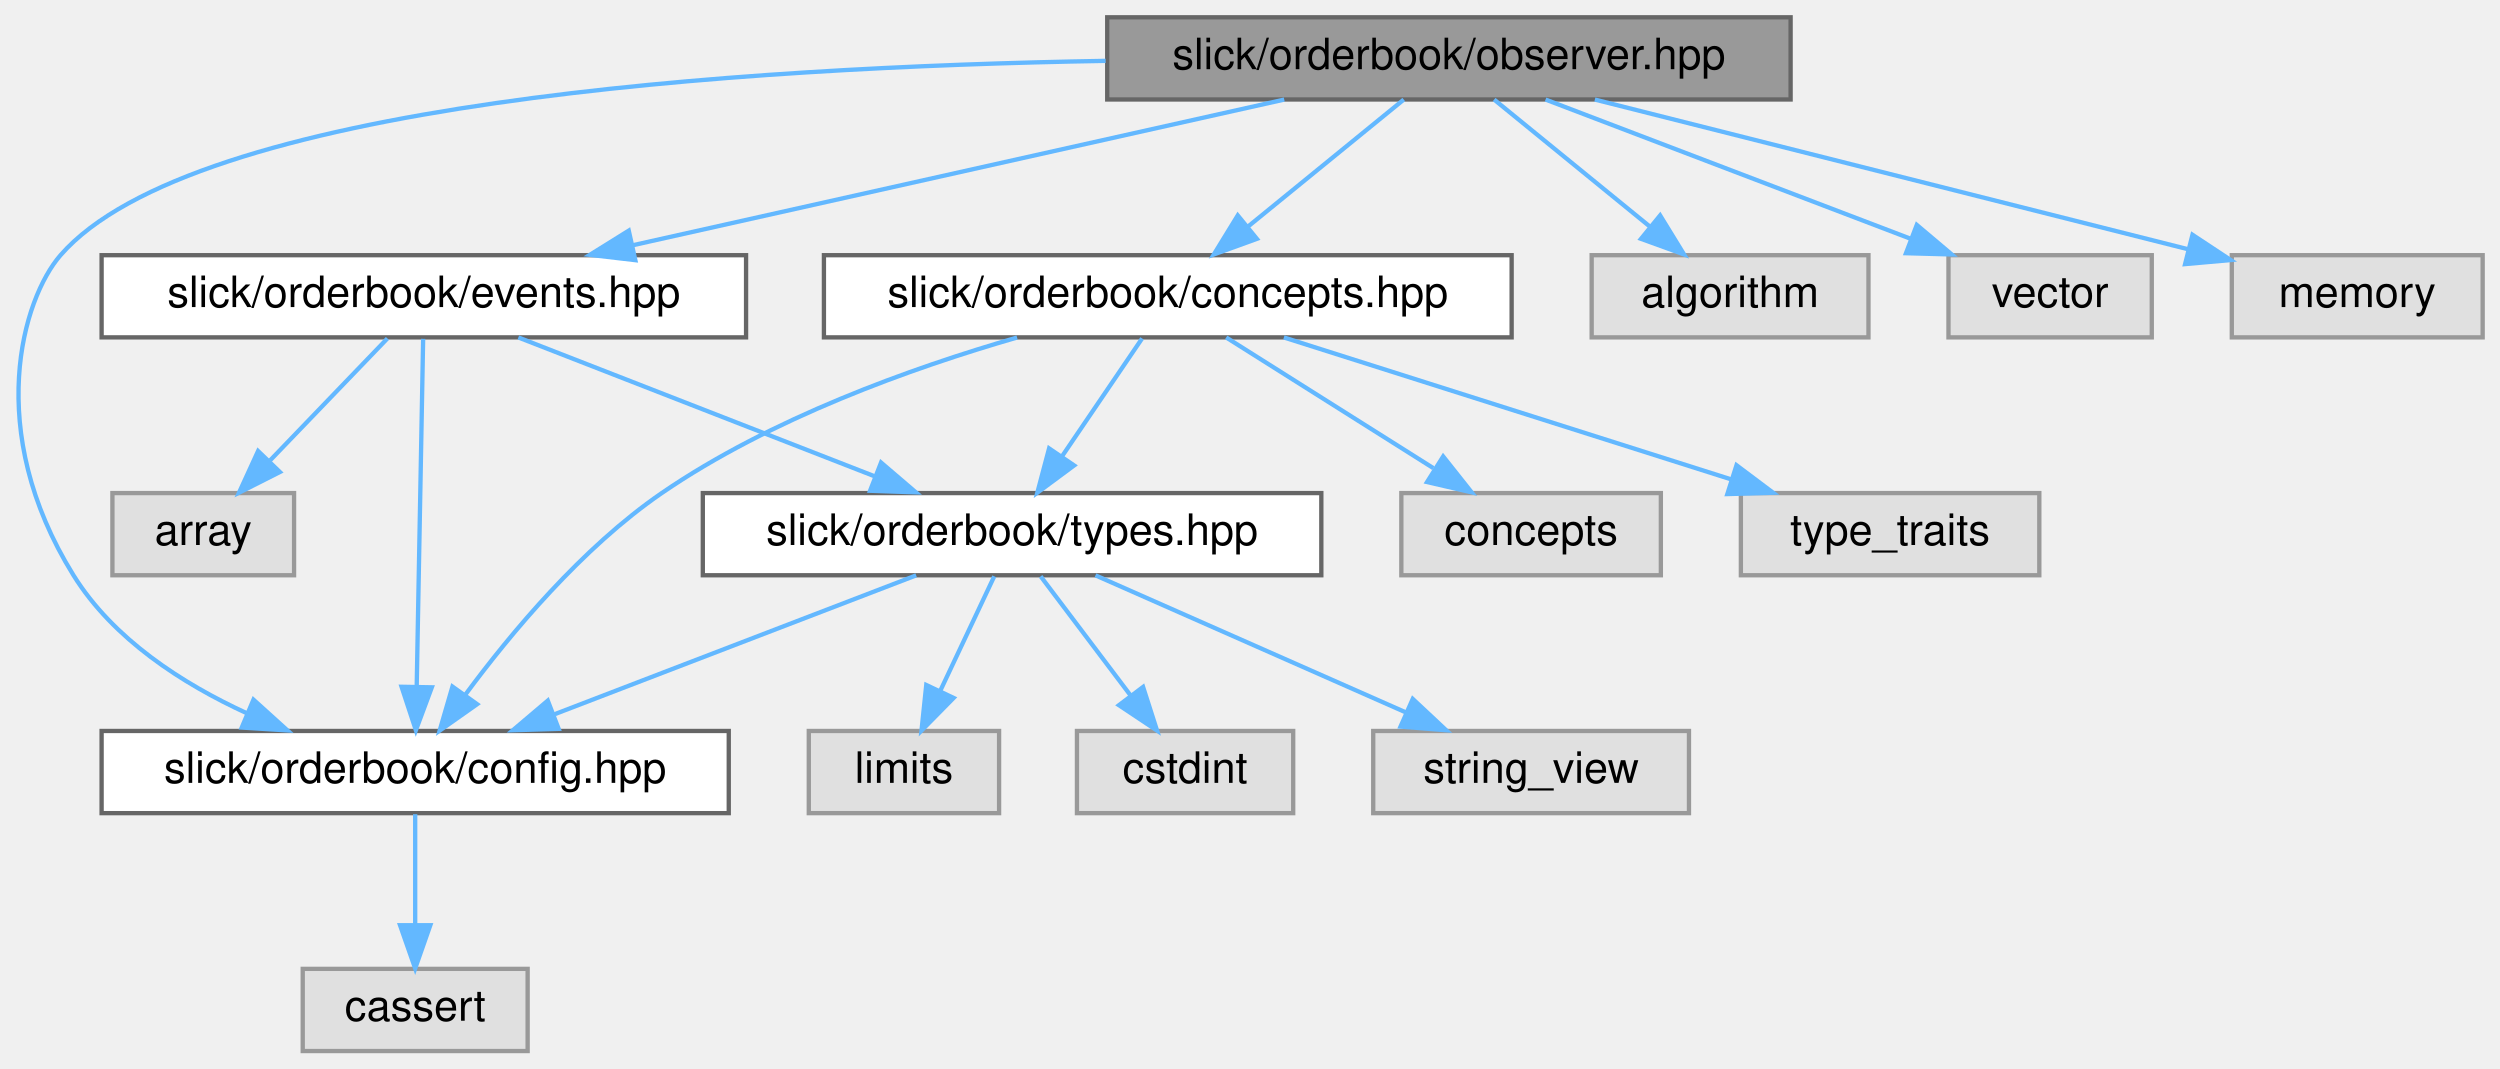
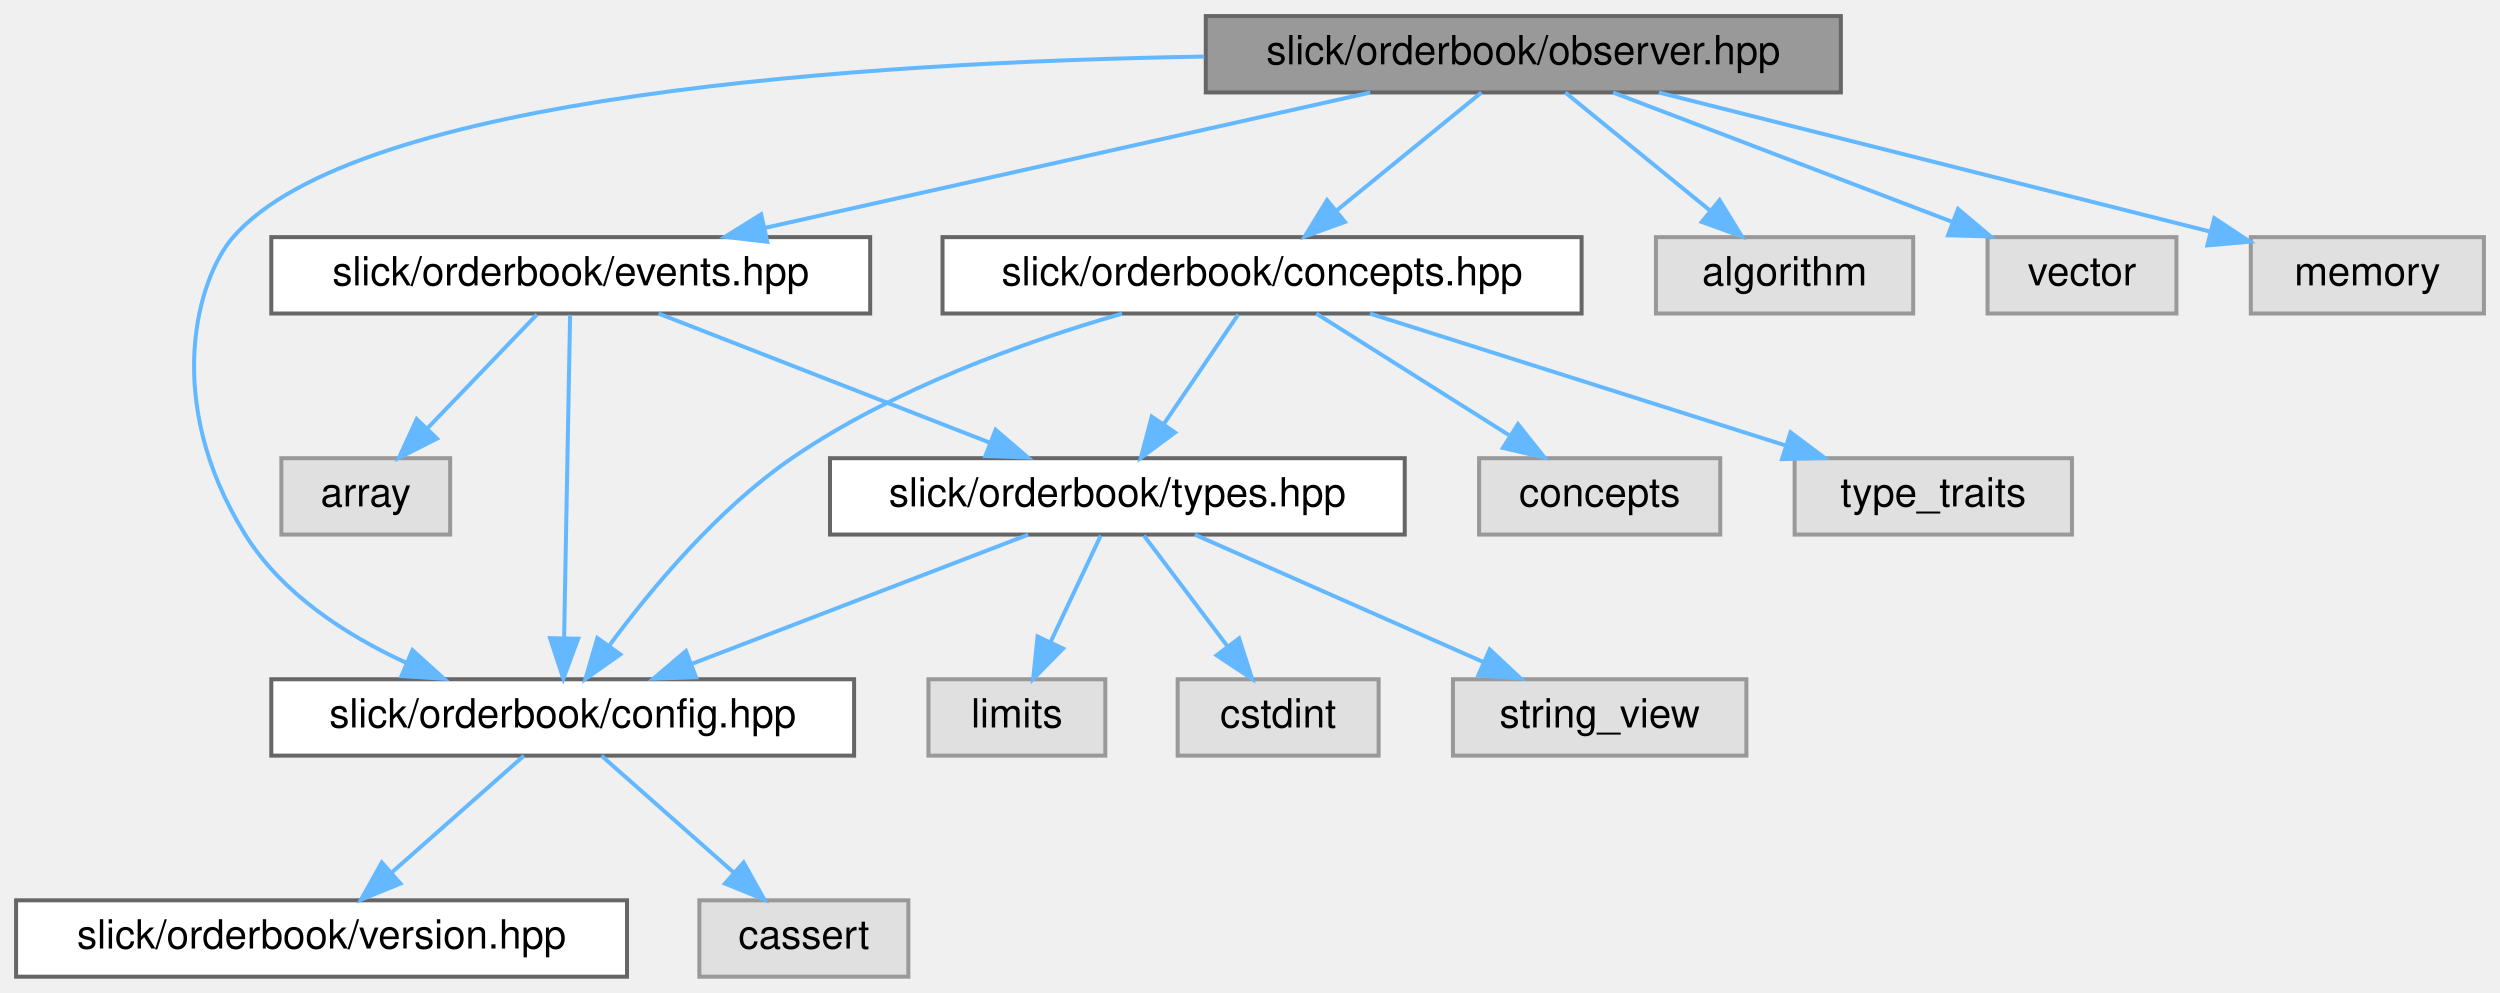
- <svg xmlns="http://www.w3.org/2000/svg" xmlns:xlink="http://www.w3.org/1999/xlink" width="578pt" height="247pt" viewBox="0.00 0.00 577.98 247.00">
+ <svg xmlns="http://www.w3.org/2000/svg" xmlns:xlink="http://www.w3.org/1999/xlink" width="622pt" height="247pt" viewBox="0.00 0.00 622.00 247.00">
  <g id="graph0" class="graph" transform="scale(1 1) rotate(0) translate(4 243)">
    <g id="Node000001" class="node">
      <g id="a_Node000001">
        <a xlink:title=" ">
-           <polygon fill="#999999" stroke="#666666" points="409.98,-239 251.98,-239 251.98,-220 409.98,-220 409.98,-239" />
-           <text text-anchor="middle" x="330.98" y="-227" font-family="Helvetica,sans-Serif" font-size="10.00">slick/orderbook/observer.hpp</text>
+           <polygon fill="#999999" stroke="#666666" points="454,-239 296,-239 296,-220 454,-220 454,-239" />
+           <text text-anchor="middle" x="375" y="-227" font-family="Helvetica,sans-Serif" font-size="10.00">slick/orderbook/observer.hpp</text>
        </a>
      </g>
    </g>
    <g id="Node000002" class="node">
      <g id="a_Node000002">
        <a xlink:href="config_8hpp.html" target="_top" xlink:title=" ">
-           <polygon fill="white" stroke="#666666" points="164.48,-74 19.48,-74 19.48,-55 164.48,-55 164.48,-74" />
-           <text text-anchor="middle" x="91.98" y="-62" font-family="Helvetica,sans-Serif" font-size="10.00">slick/orderbook/config.hpp</text>
+           <polygon fill="white" stroke="#666666" points="208.5,-74 63.5,-74 63.5,-55 208.5,-55 208.5,-74" />
+           <text text-anchor="middle" x="136" y="-62" font-family="Helvetica,sans-Serif" font-size="10.00">slick/orderbook/config.hpp</text>
        </a>
      </g>
    </g>
    <g id="edge1_Node000001_Node000002" class="edge">
      <g id="a_edge1_Node000001_Node000002">
        <a xlink:title=" ">
-           <path fill="none" stroke="#63b8ff" d="M251.61,-228.93C166.9,-227.5 40.7,-219.27 9.98,-184 1.25,-173.97 -7.88,-143.57 12.98,-110 22.14,-95.28 38.04,-84.98 53.18,-78.04" />
-           <polygon fill="#63b8ff" stroke="#63b8ff" points="54.59,-81.24 62.45,-74.13 51.88,-74.79 54.59,-81.24" />
+           <path fill="none" stroke="#63b8ff" d="M295.63,-228.93C210.91,-227.5 84.72,-219.27 54,-184 45.26,-173.97 36.13,-143.57 57,-110 66.15,-95.28 82.05,-84.98 97.2,-78.04" />
+           <polygon fill="#63b8ff" stroke="#63b8ff" points="98.61,-81.24 106.47,-74.13 95.89,-74.79 98.61,-81.24" />
+         </a>
+       </g>
+     </g>
+     <g id="Node000005" class="node">
+       <g id="a_Node000005">
+         <a xlink:href="events_8hpp.html" target="_top" xlink:title=" ">
+           <polygon fill="white" stroke="#666666" points="212.5,-184 63.5,-184 63.5,-165 212.5,-165 212.5,-184" />
+           <text text-anchor="middle" x="138" y="-172" font-family="Helvetica,sans-Serif" font-size="10.00">slick/orderbook/events.hpp</text>
+         </a>
+       </g>
+     </g>
+     <g id="edge4_Node000001_Node000005" class="edge">
+       <g id="a_edge4_Node000001_Node000005">
+         <a xlink:title=" ">
+           <path fill="none" stroke="#63b8ff" d="M336.92,-219.98C296.01,-210.84 230.89,-196.27 186.38,-186.32" />
+           <polygon fill="#63b8ff" stroke="#63b8ff" points="186.9,-182.85 176.38,-184.08 185.37,-189.68 186.9,-182.85" />
+         </a>
+       </g>
+     </g>
+     <g id="Node000011" class="node">
+       <g id="a_Node000011">
+         <a xlink:href="concepts_8hpp.html" target="_top" xlink:title=" ">
+           <polygon fill="white" stroke="#666666" points="389.5,-184 230.5,-184 230.5,-165 389.5,-165 389.5,-184" />
+           <text text-anchor="middle" x="310" y="-172" font-family="Helvetica,sans-Serif" font-size="10.00">slick/orderbook/concepts.hpp</text>
+         </a>
+       </g>
+     </g>
+     <g id="edge12_Node000001_Node000011" class="edge">
+       <g id="a_edge12_Node000001_Node000011">
+         <a xlink:title=" ">
+           <path fill="none" stroke="#63b8ff" d="M364.56,-219.98C354.85,-212.07 340.18,-200.11 328.5,-190.58" />
+           <polygon fill="#63b8ff" stroke="#63b8ff" points="330.6,-187.78 320.63,-184.17 326.17,-193.2 330.6,-187.78" />
+         </a>
+       </g>
+     </g>
+     <g id="Node000014" class="node">
+       <g id="a_Node000014">
+         <a xlink:title=" ">
+           <polygon fill="#e0e0e0" stroke="#999999" points="472,-184 408,-184 408,-165 472,-165 472,-184" />
+           <text text-anchor="middle" x="440" y="-172" font-family="Helvetica,sans-Serif" font-size="10.00">algorithm</text>
+         </a>
+       </g>
+     </g>
+     <g id="edge17_Node000001_Node000014" class="edge">
+       <g id="a_edge17_Node000001_Node000014">
+         <a xlink:title=" ">
+           <path fill="none" stroke="#63b8ff" d="M385.44,-219.98C395.15,-212.07 409.82,-200.11 421.5,-190.58" />
+           <polygon fill="#63b8ff" stroke="#63b8ff" points="423.83,-193.2 429.37,-184.17 419.4,-187.78 423.83,-193.2" />
+         </a>
+       </g>
+     </g>
+     <g id="Node000015" class="node">
+       <g id="a_Node000015">
+         <a xlink:title=" ">
+           <polygon fill="#e0e0e0" stroke="#999999" points="537.5,-184 490.5,-184 490.5,-165 537.5,-165 537.5,-184" />
+           <text text-anchor="middle" x="514" y="-172" font-family="Helvetica,sans-Serif" font-size="10.00">vector</text>
+         </a>
+       </g>
+     </g>
+     <g id="edge18_Node000001_Node000015" class="edge">
+       <g id="a_edge18_Node000001_Node000015">
+         <a xlink:title=" ">
+           <path fill="none" stroke="#63b8ff" d="M397.33,-219.98C420.2,-211.27 455.96,-197.63 481.86,-187.75" />
+           <polygon fill="#63b8ff" stroke="#63b8ff" points="483.16,-191 491.26,-184.17 480.67,-184.46 483.16,-191" />
+         </a>
+       </g>
+     </g>
+     <g id="Node000016" class="node">
+       <g id="a_Node000016">
+         <a xlink:title=" ">
+           <polygon fill="#e0e0e0" stroke="#999999" points="614,-184 556,-184 556,-165 614,-165 614,-184" />
+           <text text-anchor="middle" x="585" y="-172" font-family="Helvetica,sans-Serif" font-size="10.00">memory</text>
+         </a>
+       </g>
+     </g>
+     <g id="edge19_Node000001_Node000016" class="edge">
+       <g id="a_edge19_Node000001_Node000016">
+         <a xlink:title=" ">
+           <path fill="none" stroke="#63b8ff" d="M408.74,-219.98C446.18,-210.54 506.5,-195.31 545.95,-185.36" />
+           <polygon fill="#63b8ff" stroke="#63b8ff" points="546.91,-188.72 555.75,-182.88 545.19,-181.94 546.91,-188.72" />
+         </a>
+       </g>
+     </g>
+     <g id="Node000003" class="node">
+       <g id="a_Node000003">
+         <a xlink:href="version_8hpp.html" target="_top" xlink:title=" ">
+           <polygon fill="white" stroke="#666666" points="152,-19 0,-19 0,0 152,0 152,-19" />
+           <text text-anchor="middle" x="76" y="-7" font-family="Helvetica,sans-Serif" font-size="10.00">slick/orderbook/version.hpp</text>
+         </a>
+       </g>
+     </g>
+     <g id="edge2_Node000002_Node000003" class="edge">
+       <g id="a_edge2_Node000002_Node000003">
+         <a xlink:title=" ">
+           <path fill="none" stroke="#63b8ff" d="M126.36,-54.98C117.49,-47.15 104.13,-35.34 93.39,-25.86" />
+           <polygon fill="#63b8ff" stroke="#63b8ff" points="95.63,-23.17 85.82,-19.17 90.99,-28.41 95.63,-23.17" />
        </a>
      </g>
    </g>
    <g id="Node000004" class="node">
      <g id="a_Node000004">
-         <a xlink:href="events_8hpp.html" target="_top" xlink:title=" ">
-           <polygon fill="white" stroke="#666666" points="168.48,-184 19.48,-184 19.48,-165 168.48,-165 168.48,-184" />
-           <text text-anchor="middle" x="93.98" y="-172" font-family="Helvetica,sans-Serif" font-size="10.00">slick/orderbook/events.hpp</text>
-         </a>
-       </g>
-     </g>
-     <g id="edge3_Node000001_Node000004" class="edge">
-       <g id="a_edge3_Node000001_Node000004">
-         <a xlink:title=" ">
-           <path fill="none" stroke="#63b8ff" d="M292.91,-219.98C252,-210.84 186.88,-196.27 142.37,-186.32" />
-           <polygon fill="#63b8ff" stroke="#63b8ff" points="142.88,-182.85 132.36,-184.08 141.36,-189.68 142.88,-182.85" />
+         <a xlink:title=" ">
+           <polygon fill="#e0e0e0" stroke="#999999" points="222,-19 170,-19 170,0 222,0 222,-19" />
+           <text text-anchor="middle" x="196" y="-7" font-family="Helvetica,sans-Serif" font-size="10.00">cassert</text>
+         </a>
+       </g>
+     </g>
+     <g id="edge3_Node000002_Node000004" class="edge">
+       <g id="a_edge3_Node000002_Node000004">
+         <a xlink:title=" ">
+           <path fill="none" stroke="#63b8ff" d="M145.64,-54.98C154.51,-47.15 167.87,-35.34 178.61,-25.86" />
+           <polygon fill="#63b8ff" stroke="#63b8ff" points="181.01,-28.41 186.18,-19.17 176.37,-23.17 181.01,-28.41" />
+         </a>
+       </g>
+     </g>
+     <g id="edge5_Node000005_Node000002" class="edge">
+       <g id="a_edge5_Node000005_Node000002">
+         <a xlink:title=" ">
+           <path fill="none" stroke="#63b8ff" d="M137.84,-164.66C137.51,-147.17 136.78,-107.8 136.35,-84.27" />
+           <polygon fill="#63b8ff" stroke="#63b8ff" points="139.84,-84.09 136.16,-74.16 132.85,-84.22 139.84,-84.09" />
+         </a>
+       </g>
+     </g>
+     <g id="Node000006" class="node">
+       <g id="a_Node000006">
+         <a xlink:href="types_8hpp.html" target="_top" xlink:title=" ">
+           <polygon fill="white" stroke="#666666" points="345.5,-129 202.5,-129 202.5,-110 345.5,-110 345.5,-129" />
+           <text text-anchor="middle" x="274" y="-117" font-family="Helvetica,sans-Serif" font-size="10.00">slick/orderbook/types.hpp</text>
+         </a>
+       </g>
+     </g>
+     <g id="edge6_Node000005_Node000006" class="edge">
+       <g id="a_edge6_Node000005_Node000006">
+         <a xlink:title=" ">
+           <path fill="none" stroke="#63b8ff" d="M159.85,-164.98C182.12,-156.3 216.9,-142.75 242.22,-132.88" />
+           <polygon fill="#63b8ff" stroke="#63b8ff" points="243.71,-136.06 251.75,-129.17 241.16,-129.54 243.71,-136.06" />
        </a>
      </g>
    </g>
    <g id="Node000010" class="node">
      <g id="a_Node000010">
-         <a xlink:href="concepts_8hpp.html" target="_top" xlink:title=" ">
-           <polygon fill="white" stroke="#666666" points="345.48,-184 186.48,-184 186.48,-165 345.48,-165 345.48,-184" />
-           <text text-anchor="middle" x="265.98" y="-172" font-family="Helvetica,sans-Serif" font-size="10.00">slick/orderbook/concepts.hpp</text>
-         </a>
-       </g>
-     </g>
-     <g id="edge11_Node000001_Node000010" class="edge">
-       <g id="a_edge11_Node000001_Node000010">
-         <a xlink:title=" ">
-           <path fill="none" stroke="#63b8ff" d="M320.54,-219.98C310.84,-212.07 296.17,-200.11 284.48,-190.58" />
-           <polygon fill="#63b8ff" stroke="#63b8ff" points="286.58,-187.78 276.62,-184.17 282.16,-193.2 286.58,-187.78" />
+         <a xlink:title=" ">
+           <polygon fill="#e0e0e0" stroke="#999999" points="108,-129 66,-129 66,-110 108,-110 108,-129" />
+           <text text-anchor="middle" x="87" y="-117" font-family="Helvetica,sans-Serif" font-size="10.00">array</text>
+         </a>
+       </g>
+     </g>
+     <g id="edge11_Node000005_Node000010" class="edge">
+       <g id="a_edge11_Node000005_Node000010">
+         <a xlink:title=" ">
+           <path fill="none" stroke="#63b8ff" d="M129.58,-164.75C122.23,-157.11 111.37,-145.82 102.46,-136.56" />
+           <polygon fill="#63b8ff" stroke="#63b8ff" points="104.72,-133.87 95.26,-129.09 99.68,-138.72 104.72,-133.87" />
+         </a>
+       </g>
+     </g>
+     <g id="edge7_Node000006_Node000002" class="edge">
+       <g id="a_edge7_Node000006_Node000002">
+         <a xlink:title=" ">
+           <path fill="none" stroke="#63b8ff" d="M251.83,-109.98C229.23,-101.3 193.94,-87.75 168.25,-77.88" />
+           <polygon fill="#63b8ff" stroke="#63b8ff" points="169.17,-74.49 158.58,-74.17 166.66,-81.02 169.17,-74.49" />
+         </a>
+       </g>
+     </g>
+     <g id="Node000007" class="node">
+       <g id="a_Node000007">
+         <a xlink:title=" ">
+           <polygon fill="#e0e0e0" stroke="#999999" points="339,-74 289,-74 289,-55 339,-55 339,-74" />
+           <text text-anchor="middle" x="314" y="-62" font-family="Helvetica,sans-Serif" font-size="10.00">cstdint</text>
+         </a>
+       </g>
+     </g>
+     <g id="edge8_Node000006_Node000007" class="edge">
+       <g id="a_edge8_Node000006_Node000007">
+         <a xlink:title=" ">
+           <path fill="none" stroke="#63b8ff" d="M280.61,-109.75C286.26,-102.26 294.54,-91.28 301.45,-82.13" />
+           <polygon fill="#63b8ff" stroke="#63b8ff" points="304.29,-84.18 307.52,-74.09 298.7,-79.96 304.29,-84.18" />
+         </a>
+       </g>
+     </g>
+     <g id="Node000008" class="node">
+       <g id="a_Node000008">
+         <a xlink:title=" ">
+           <polygon fill="#e0e0e0" stroke="#999999" points="430.5,-74 357.5,-74 357.5,-55 430.5,-55 430.5,-74" />
+           <text text-anchor="middle" x="394" y="-62" font-family="Helvetica,sans-Serif" font-size="10.00">string_view</text>
+         </a>
+       </g>
+     </g>
+     <g id="edge9_Node000006_Node000008" class="edge">
+       <g id="a_edge9_Node000006_Node000008">
+         <a xlink:title=" ">
+           <path fill="none" stroke="#63b8ff" d="M293.28,-109.98C312.67,-101.42 342.81,-88.11 365.07,-78.28" />
+           <polygon fill="#63b8ff" stroke="#63b8ff" points="366.64,-81.41 374.37,-74.17 363.81,-75.01 366.64,-81.41" />
+         </a>
+       </g>
+     </g>
+     <g id="Node000009" class="node">
+       <g id="a_Node000009">
+         <a xlink:title=" ">
+           <polygon fill="#e0e0e0" stroke="#999999" points="271,-74 227,-74 227,-55 271,-55 271,-74" />
+           <text text-anchor="middle" x="249" y="-62" font-family="Helvetica,sans-Serif" font-size="10.00">limits</text>
+         </a>
+       </g>
+     </g>
+     <g id="edge10_Node000006_Node000009" class="edge">
+       <g id="a_edge10_Node000006_Node000009">
+         <a xlink:title=" ">
+           <path fill="none" stroke="#63b8ff" d="M269.87,-109.75C266.49,-102.57 261.58,-92.18 257.38,-83.27" />
+           <polygon fill="#63b8ff" stroke="#63b8ff" points="260.48,-81.64 253.05,-74.09 254.15,-84.63 260.48,-81.64" />
+         </a>
+       </g>
+     </g>
+     <g id="edge13_Node000011_Node000002" class="edge">
+       <g id="a_edge13_Node000011_Node000002">
+         <a xlink:title=" ">
+           <path fill="none" stroke="#63b8ff" d="M275.16,-164.97C250.73,-157.91 218.09,-146.21 193,-129 174.56,-116.35 158.05,-96.54 147.61,-82.41" />
+           <polygon fill="#63b8ff" stroke="#63b8ff" points="150.32,-80.19 141.66,-74.08 144.62,-84.26 150.32,-80.19" />
+         </a>
+       </g>
+     </g>
+     <g id="edge14_Node000011_Node000006" class="edge">
+       <g id="a_edge14_Node000011_Node000006">
+         <a xlink:title=" ">
+           <path fill="none" stroke="#63b8ff" d="M304.06,-164.75C299.02,-157.34 291.66,-146.5 285.49,-137.41" />
+           <polygon fill="#63b8ff" stroke="#63b8ff" points="288.35,-135.39 279.83,-129.09 282.56,-139.33 288.35,-135.39" />
+         </a>
+       </g>
+     </g>
+     <g id="Node000012" class="node">
+       <g id="a_Node000012">
+         <a xlink:title=" ">
+           <polygon fill="#e0e0e0" stroke="#999999" points="424,-129 364,-129 364,-110 424,-110 424,-129" />
+           <text text-anchor="middle" x="394" y="-117" font-family="Helvetica,sans-Serif" font-size="10.00">concepts</text>
+         </a>
+       </g>
+     </g>
+     <g id="edge15_Node000011_Node000012" class="edge">
+       <g id="a_edge15_Node000011_Node000012">
+         <a xlink:title=" ">
+           <path fill="none" stroke="#63b8ff" d="M323.5,-164.98C336.4,-156.84 356.1,-144.41 371.4,-134.76" />
+           <polygon fill="#63b8ff" stroke="#63b8ff" points="373.67,-137.47 380.26,-129.17 369.93,-131.55 373.67,-137.47" />
        </a>
      </g>
    </g>
    <g id="Node000013" class="node">
      <g id="a_Node000013">
        <a xlink:title=" ">
-           <polygon fill="#e0e0e0" stroke="#999999" points="427.98,-184 363.98,-184 363.98,-165 427.98,-165 427.98,-184" />
-           <text text-anchor="middle" x="395.98" y="-172" font-family="Helvetica,sans-Serif" font-size="10.00">algorithm</text>
-         </a>
-       </g>
-     </g>
-     <g id="edge16_Node000001_Node000013" class="edge">
-       <g id="a_edge16_Node000001_Node000013">
-         <a xlink:title=" ">
-           <path fill="none" stroke="#63b8ff" d="M341.43,-219.98C351.13,-212.07 365.8,-200.11 377.48,-190.58" />
-           <polygon fill="#63b8ff" stroke="#63b8ff" points="379.81,-193.2 385.35,-184.17 375.39,-187.78 379.81,-193.2" />
-         </a>
-       </g>
-     </g>
-     <g id="Node000014" class="node">
-       <g id="a_Node000014">
-         <a xlink:title=" ">
-           <polygon fill="#e0e0e0" stroke="#999999" points="493.48,-184 446.48,-184 446.48,-165 493.48,-165 493.48,-184" />
-           <text text-anchor="middle" x="469.98" y="-172" font-family="Helvetica,sans-Serif" font-size="10.00">vector</text>
-         </a>
-       </g>
-     </g>
-     <g id="edge17_Node000001_Node000014" class="edge">
-       <g id="a_edge17_Node000001_Node000014">
-         <a xlink:title=" ">
-           <path fill="none" stroke="#63b8ff" d="M353.32,-219.98C376.18,-211.27 411.94,-197.63 437.85,-187.75" />
-           <polygon fill="#63b8ff" stroke="#63b8ff" points="439.15,-191 447.24,-184.17 436.65,-184.46 439.15,-191" />
-         </a>
-       </g>
-     </g>
-     <g id="Node000015" class="node">
-       <g id="a_Node000015">
-         <a xlink:title=" ">
-           <polygon fill="#e0e0e0" stroke="#999999" points="569.98,-184 511.98,-184 511.98,-165 569.98,-165 569.98,-184" />
-           <text text-anchor="middle" x="540.98" y="-172" font-family="Helvetica,sans-Serif" font-size="10.00">memory</text>
-         </a>
-       </g>
-     </g>
-     <g id="edge18_Node000001_Node000015" class="edge">
-       <g id="a_edge18_Node000001_Node000015">
-         <a xlink:title=" ">
-           <path fill="none" stroke="#63b8ff" d="M364.72,-219.98C402.16,-210.54 462.48,-195.31 501.93,-185.36" />
-           <polygon fill="#63b8ff" stroke="#63b8ff" points="502.89,-188.72 511.73,-182.88 501.18,-181.94 502.89,-188.72" />
-         </a>
-       </g>
-     </g>
-     <g id="Node000003" class="node">
-       <g id="a_Node000003">
-         <a xlink:title=" ">
-           <polygon fill="#e0e0e0" stroke="#999999" points="117.98,-19 65.98,-19 65.98,0 117.98,0 117.98,-19" />
-           <text text-anchor="middle" x="91.98" y="-7" font-family="Helvetica,sans-Serif" font-size="10.00">cassert</text>
-         </a>
-       </g>
-     </g>
-     <g id="edge2_Node000002_Node000003" class="edge">
-       <g id="a_edge2_Node000002_Node000003">
-         <a xlink:title=" ">
-           <path fill="none" stroke="#63b8ff" d="M91.98,-54.75C91.98,-47.8 91.98,-37.85 91.98,-29.13" />
-           <polygon fill="#63b8ff" stroke="#63b8ff" points="95.48,-29.09 91.98,-19.09 88.48,-29.09 95.48,-29.09" />
-         </a>
-       </g>
-     </g>
-     <g id="edge4_Node000004_Node000002" class="edge">
-       <g id="a_edge4_Node000004_Node000002">
-         <a xlink:title=" ">
-           <path fill="none" stroke="#63b8ff" d="M93.82,-164.66C93.5,-147.17 92.77,-107.8 92.33,-84.27" />
-           <polygon fill="#63b8ff" stroke="#63b8ff" points="95.83,-84.09 92.14,-74.16 88.83,-84.22 95.83,-84.09" />
-         </a>
-       </g>
-     </g>
-     <g id="Node000005" class="node">
-       <g id="a_Node000005">
-         <a xlink:href="types_8hpp.html" target="_top" xlink:title=" ">
-           <polygon fill="white" stroke="#666666" points="301.48,-129 158.48,-129 158.48,-110 301.48,-110 301.48,-129" />
-           <text text-anchor="middle" x="229.98" y="-117" font-family="Helvetica,sans-Serif" font-size="10.00">slick/orderbook/types.hpp</text>
-         </a>
-       </g>
-     </g>
-     <g id="edge5_Node000004_Node000005" class="edge">
-       <g id="a_edge5_Node000004_Node000005">
-         <a xlink:title=" ">
-           <path fill="none" stroke="#63b8ff" d="M115.83,-164.98C138.11,-156.3 172.89,-142.75 198.2,-132.88" />
-           <polygon fill="#63b8ff" stroke="#63b8ff" points="199.69,-136.06 207.74,-129.17 197.15,-129.54 199.69,-136.06" />
-         </a>
-       </g>
-     </g>
-     <g id="Node000009" class="node">
-       <g id="a_Node000009">
-         <a xlink:title=" ">
-           <polygon fill="#e0e0e0" stroke="#999999" points="63.98,-129 21.98,-129 21.98,-110 63.98,-110 63.98,-129" />
-           <text text-anchor="middle" x="42.98" y="-117" font-family="Helvetica,sans-Serif" font-size="10.00">array</text>
-         </a>
-       </g>
-     </g>
-     <g id="edge10_Node000004_Node000009" class="edge">
-       <g id="a_edge10_Node000004_Node000009">
-         <a xlink:title=" ">
-           <path fill="none" stroke="#63b8ff" d="M85.56,-164.75C78.21,-157.11 67.35,-145.82 58.44,-136.56" />
-           <polygon fill="#63b8ff" stroke="#63b8ff" points="60.7,-133.87 51.25,-129.09 55.66,-138.72 60.7,-133.87" />
-         </a>
-       </g>
-     </g>
-     <g id="edge6_Node000005_Node000002" class="edge">
-       <g id="a_edge6_Node000005_Node000002">
-         <a xlink:title=" ">
-           <path fill="none" stroke="#63b8ff" d="M207.81,-109.98C185.21,-101.3 149.92,-87.75 124.23,-77.88" />
-           <polygon fill="#63b8ff" stroke="#63b8ff" points="125.15,-74.49 114.56,-74.17 122.64,-81.02 125.15,-74.49" />
-         </a>
-       </g>
-     </g>
-     <g id="Node000006" class="node">
-       <g id="a_Node000006">
-         <a xlink:title=" ">
-           <polygon fill="#e0e0e0" stroke="#999999" points="294.98,-74 244.98,-74 244.98,-55 294.98,-55 294.98,-74" />
-           <text text-anchor="middle" x="269.98" y="-62" font-family="Helvetica,sans-Serif" font-size="10.00">cstdint</text>
-         </a>
-       </g>
-     </g>
-     <g id="edge7_Node000005_Node000006" class="edge">
-       <g id="a_edge7_Node000005_Node000006">
-         <a xlink:title=" ">
-           <path fill="none" stroke="#63b8ff" d="M236.59,-109.75C242.24,-102.26 250.53,-91.28 257.44,-82.13" />
-           <polygon fill="#63b8ff" stroke="#63b8ff" points="260.27,-84.18 263.5,-74.09 254.68,-79.96 260.27,-84.18" />
-         </a>
-       </g>
-     </g>
-     <g id="Node000007" class="node">
-       <g id="a_Node000007">
-         <a xlink:title=" ">
-           <polygon fill="#e0e0e0" stroke="#999999" points="386.48,-74 313.48,-74 313.48,-55 386.48,-55 386.48,-74" />
-           <text text-anchor="middle" x="349.98" y="-62" font-family="Helvetica,sans-Serif" font-size="10.00">string_view</text>
-         </a>
-       </g>
-     </g>
-     <g id="edge8_Node000005_Node000007" class="edge">
-       <g id="a_edge8_Node000005_Node000007">
-         <a xlink:title=" ">
-           <path fill="none" stroke="#63b8ff" d="M249.26,-109.98C268.66,-101.42 298.79,-88.11 321.05,-78.28" />
-           <polygon fill="#63b8ff" stroke="#63b8ff" points="322.62,-81.41 330.35,-74.17 319.79,-75.01 322.62,-81.41" />
-         </a>
-       </g>
-     </g>
-     <g id="Node000008" class="node">
-       <g id="a_Node000008">
-         <a xlink:title=" ">
-           <polygon fill="#e0e0e0" stroke="#999999" points="226.98,-74 182.98,-74 182.98,-55 226.98,-55 226.98,-74" />
-           <text text-anchor="middle" x="204.98" y="-62" font-family="Helvetica,sans-Serif" font-size="10.00">limits</text>
-         </a>
-       </g>
-     </g>
-     <g id="edge9_Node000005_Node000008" class="edge">
-       <g id="a_edge9_Node000005_Node000008">
-         <a xlink:title=" ">
-           <path fill="none" stroke="#63b8ff" d="M225.86,-109.75C222.47,-102.57 217.57,-92.18 213.37,-83.27" />
-           <polygon fill="#63b8ff" stroke="#63b8ff" points="216.47,-81.64 209.04,-74.09 210.14,-84.63 216.47,-81.64" />
-         </a>
-       </g>
-     </g>
-     <g id="edge12_Node000010_Node000002" class="edge">
-       <g id="a_edge12_Node000010_Node000002">
-         <a xlink:title=" ">
-           <path fill="none" stroke="#63b8ff" d="M231.14,-164.97C206.71,-157.91 174.07,-146.21 148.98,-129 130.55,-116.35 114.04,-96.54 103.59,-82.41" />
-           <polygon fill="#63b8ff" stroke="#63b8ff" points="106.3,-80.19 97.64,-74.08 100.6,-84.26 106.3,-80.19" />
-         </a>
-       </g>
-     </g>
-     <g id="edge13_Node000010_Node000005" class="edge">
-       <g id="a_edge13_Node000010_Node000005">
-         <a xlink:title=" ">
-           <path fill="none" stroke="#63b8ff" d="M260.04,-164.75C255.01,-157.34 247.65,-146.5 241.47,-137.41" />
-           <polygon fill="#63b8ff" stroke="#63b8ff" points="244.33,-135.39 235.82,-129.09 238.54,-139.33 244.33,-135.39" />
-         </a>
-       </g>
-     </g>
-     <g id="Node000011" class="node">
-       <g id="a_Node000011">
-         <a xlink:title=" ">
-           <polygon fill="#e0e0e0" stroke="#999999" points="379.98,-129 319.98,-129 319.98,-110 379.98,-110 379.98,-129" />
-           <text text-anchor="middle" x="349.98" y="-117" font-family="Helvetica,sans-Serif" font-size="10.00">concepts</text>
-         </a>
-       </g>
-     </g>
-     <g id="edge14_Node000010_Node000011" class="edge">
-       <g id="a_edge14_Node000010_Node000011">
-         <a xlink:title=" ">
-           <path fill="none" stroke="#63b8ff" d="M279.48,-164.98C292.38,-156.84 312.09,-144.41 327.39,-134.76" />
-           <polygon fill="#63b8ff" stroke="#63b8ff" points="329.65,-137.47 336.24,-129.17 325.92,-131.55 329.65,-137.47" />
-         </a>
-       </g>
-     </g>
-     <g id="Node000012" class="node">
-       <g id="a_Node000012">
-         <a xlink:title=" ">
-           <polygon fill="#e0e0e0" stroke="#999999" points="467.48,-129 398.48,-129 398.48,-110 467.48,-110 467.48,-129" />
-           <text text-anchor="middle" x="432.98" y="-117" font-family="Helvetica,sans-Serif" font-size="10.00">type_traits</text>
-         </a>
-       </g>
-     </g>
-     <g id="edge15_Node000010_Node000012" class="edge">
-       <g id="a_edge15_Node000010_Node000012">
-         <a xlink:title=" ">
-           <path fill="none" stroke="#63b8ff" d="M292.82,-164.98C320.85,-156.09 365.03,-142.07 396.29,-132.15" />
-           <polygon fill="#63b8ff" stroke="#63b8ff" points="397.47,-135.44 405.94,-129.08 395.35,-128.77 397.47,-135.44" />
+           <polygon fill="#e0e0e0" stroke="#999999" points="511.5,-129 442.5,-129 442.5,-110 511.5,-110 511.5,-129" />
+           <text text-anchor="middle" x="477" y="-117" font-family="Helvetica,sans-Serif" font-size="10.00">type_traits</text>
+         </a>
+       </g>
+     </g>
+     <g id="edge16_Node000011_Node000013" class="edge">
+       <g id="a_edge16_Node000011_Node000013">
+         <a xlink:title=" ">
+           <path fill="none" stroke="#63b8ff" d="M336.83,-164.98C364.87,-156.09 409.05,-142.07 440.3,-132.15" />
+           <polygon fill="#63b8ff" stroke="#63b8ff" points="441.49,-135.44 449.96,-129.08 439.37,-128.77 441.49,-135.44" />
        </a>
      </g>
    </g>
  </g>
</svg>
